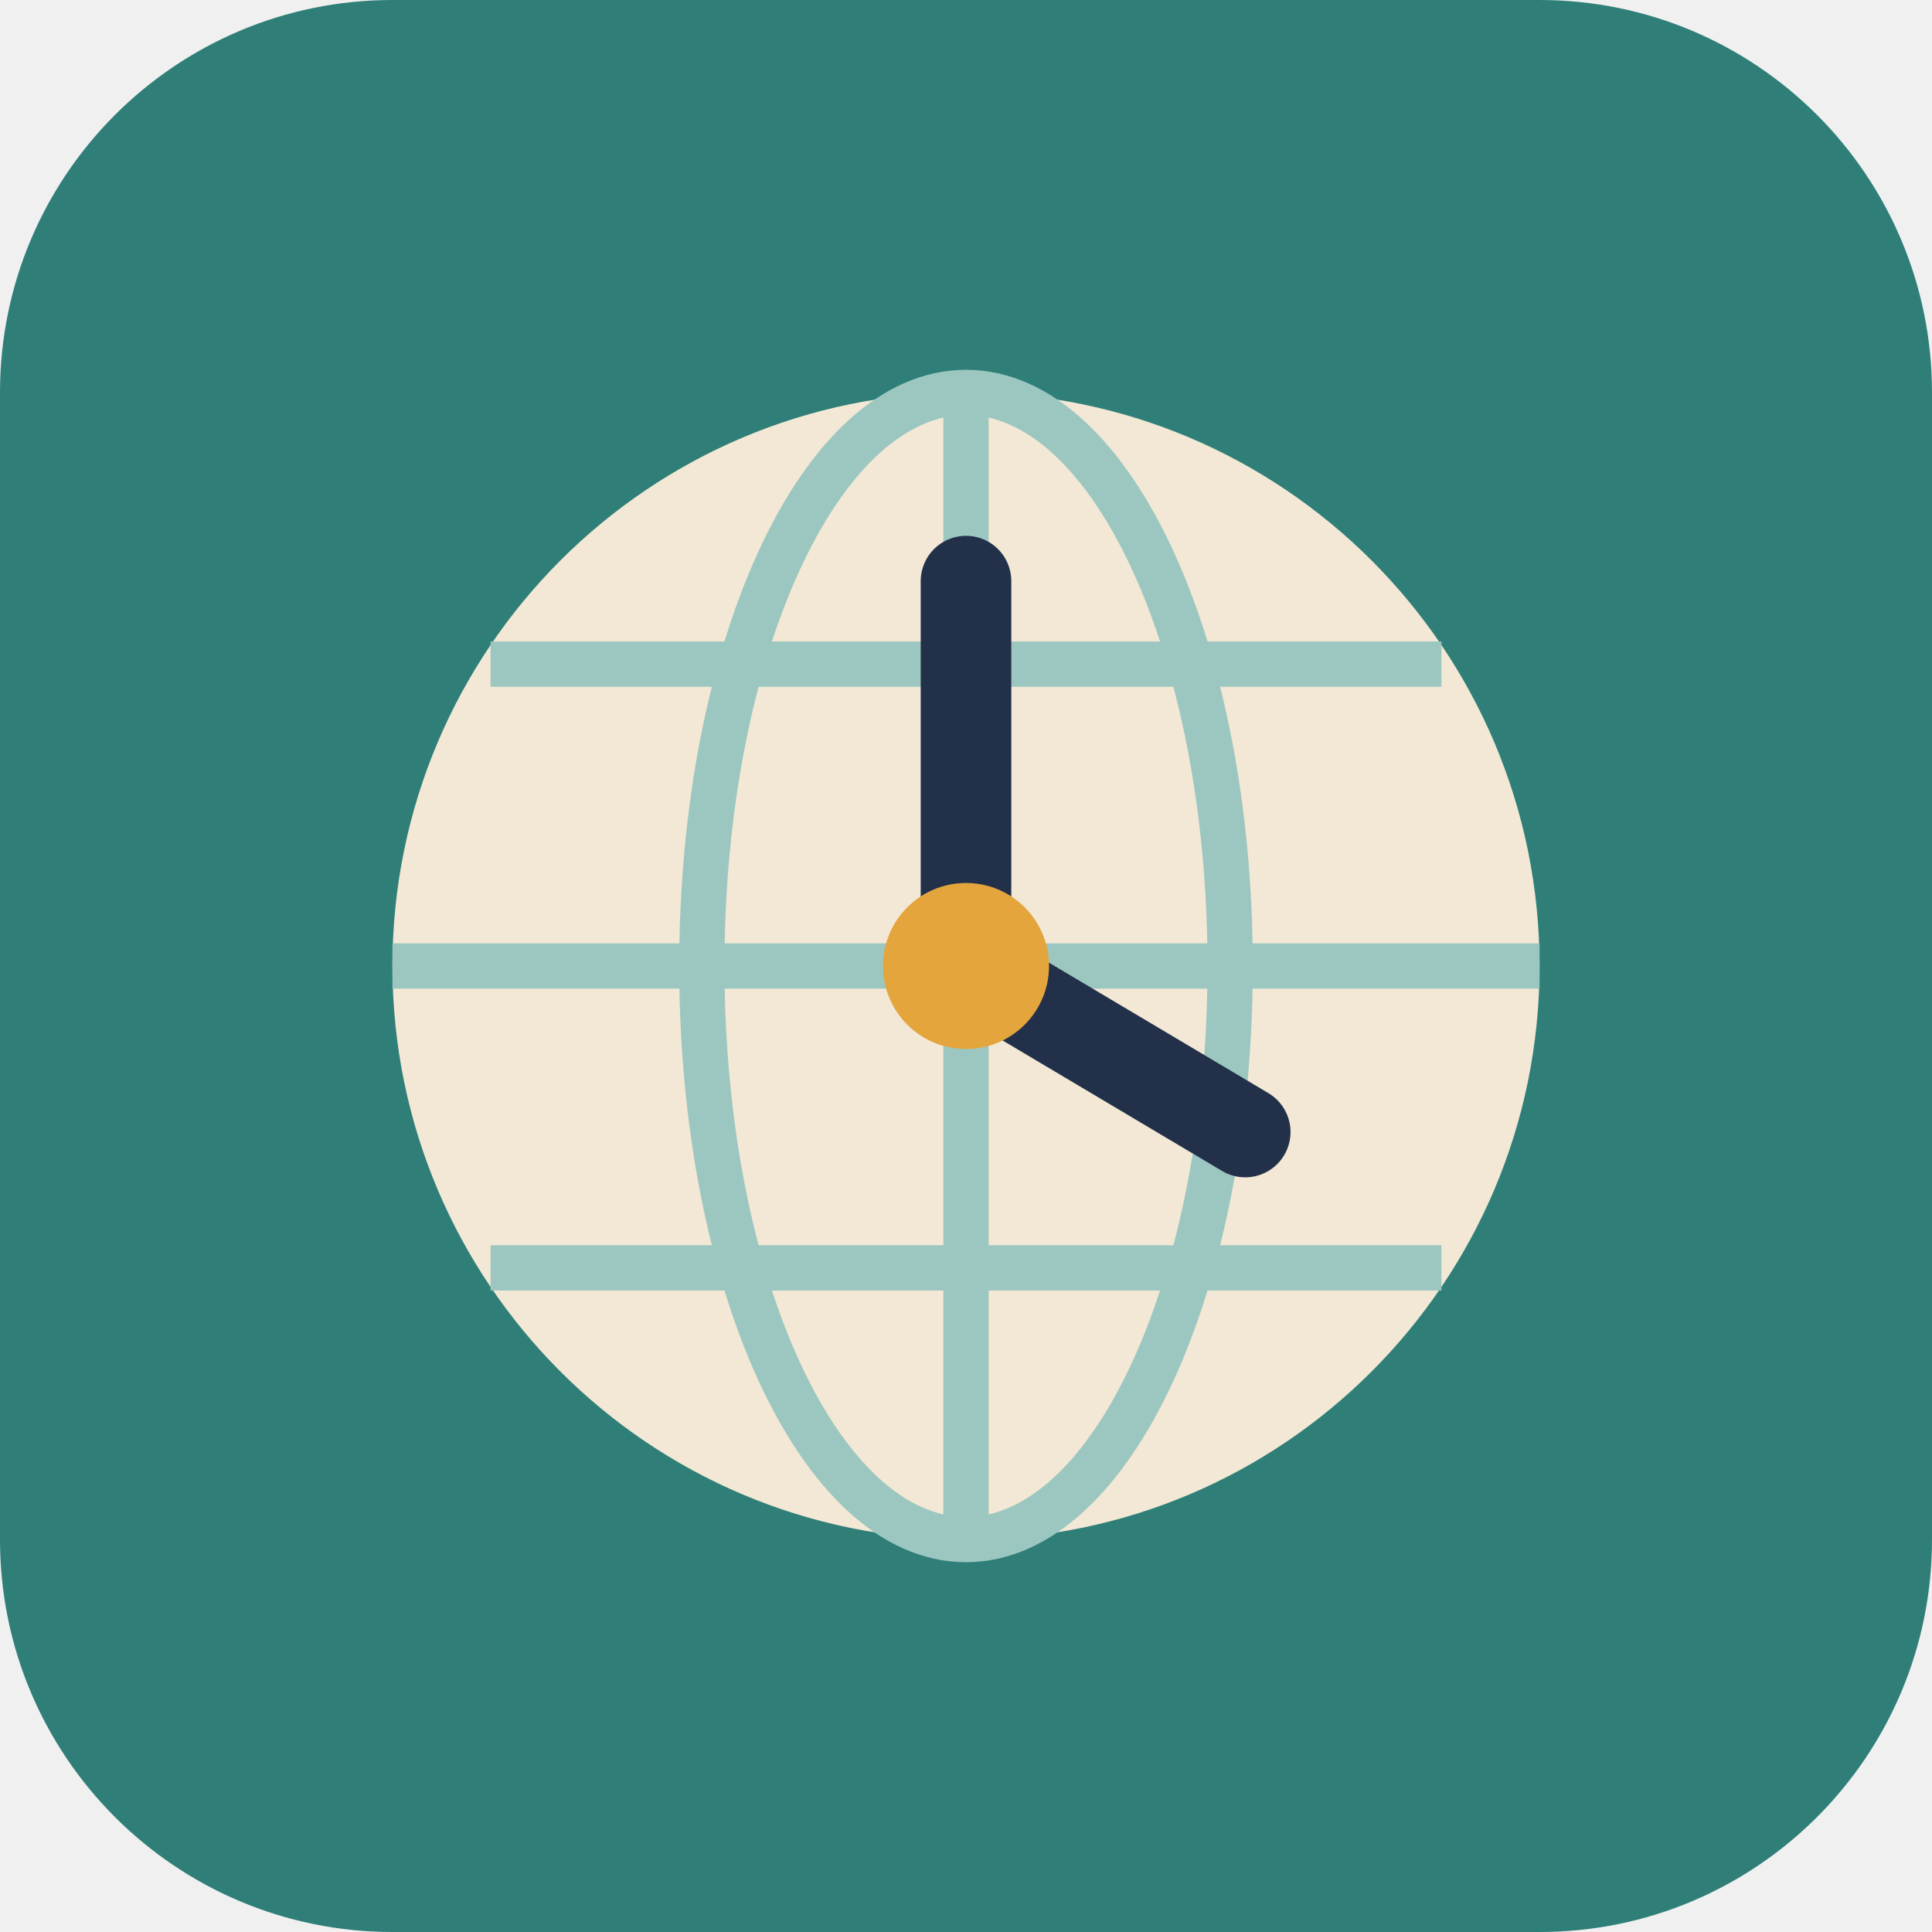
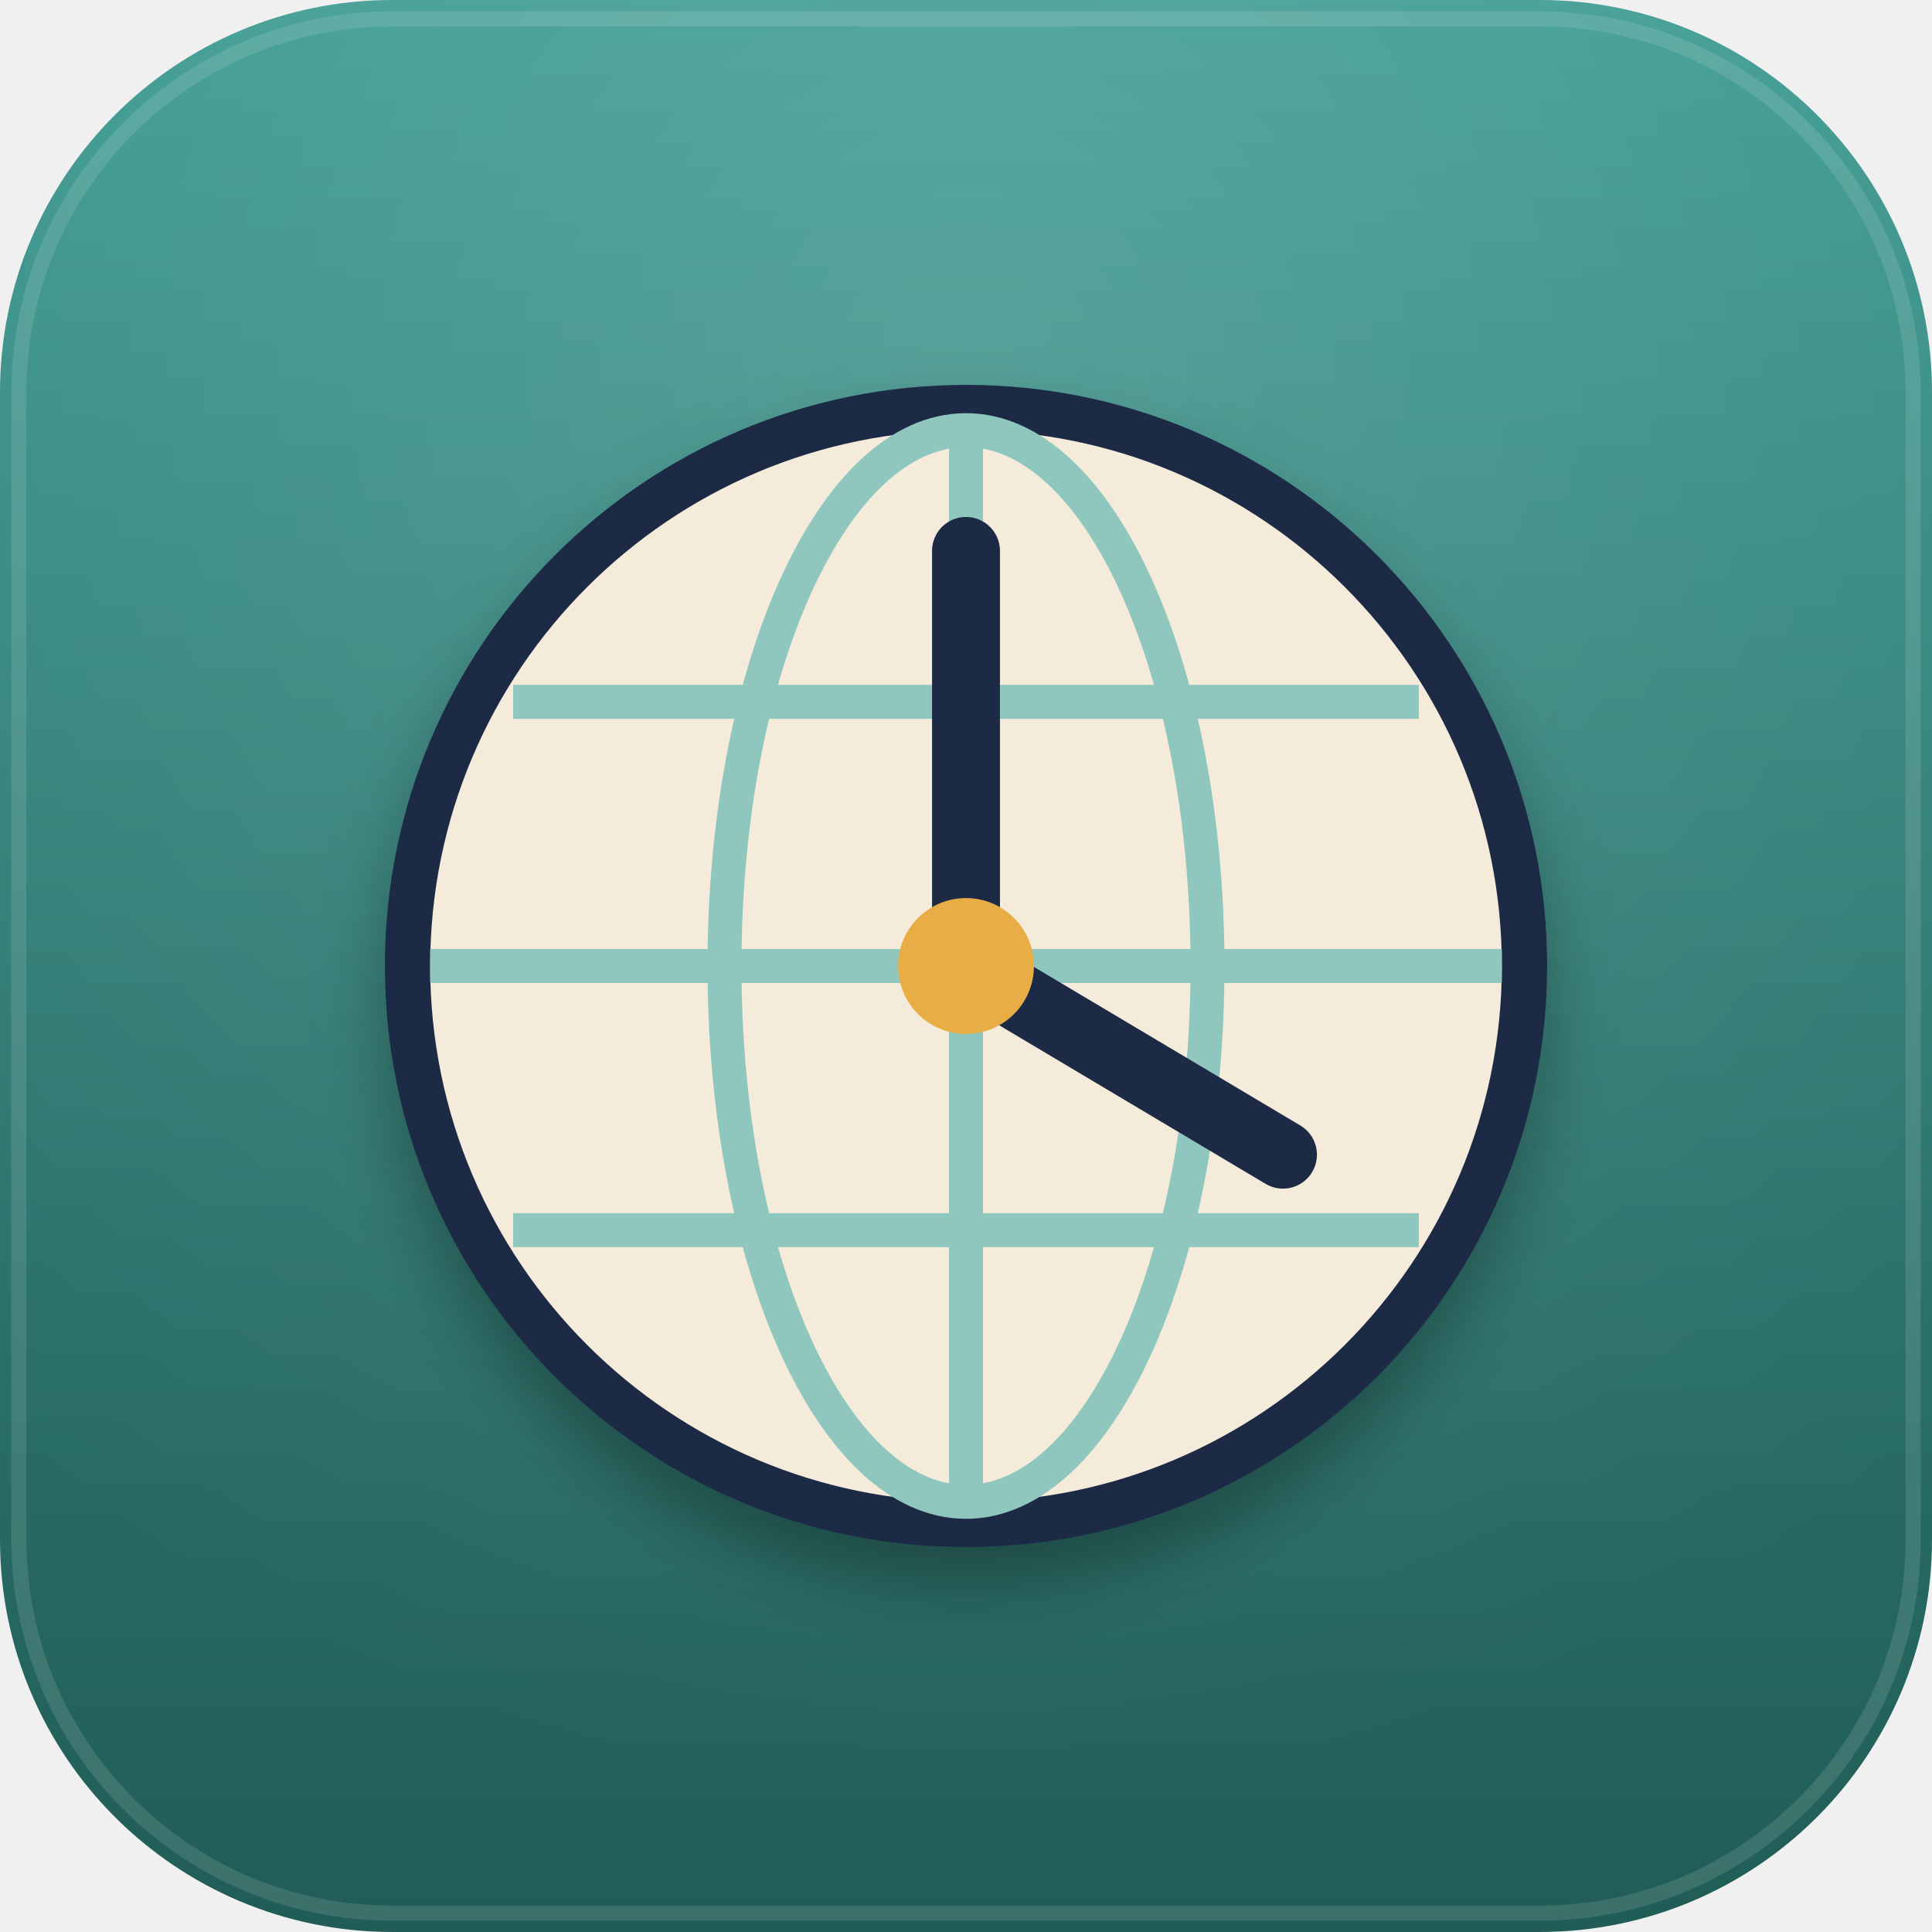
<svg xmlns="http://www.w3.org/2000/svg" width="512" height="512" viewBox="0 0 512 512">
-   <rect width="512" height="512" rx="104" fill="#2F7F78" />
-   <circle cx="256" cy="256" r="152" fill="#F2E8D5" />
-   <g fill="none" stroke="#9CC7C0" stroke-width="12">
-     <ellipse cx="256" cy="256" rx="70" ry="152" />
-     <path d="M104 256 H408" />
-     <path d="M256 104 V408" />
-     <path d="M130 176 H382" />
-     <path d="M130 336 H382" />
+   <defs>
+     <linearGradient id="bg" x1="0" y1="0" x2="0" y2="1">
+       <stop offset="0" stop-color="#3A9A90" />
+       <stop offset="1" stop-color="#215C56" />
+     </linearGradient>
+     <radialGradient id="sheen" cx=".5" cy=".18" r=".75">
+       <stop offset="0" stop-color="#fff" stop-opacity=".16" />
+       <stop offset="1" stop-color="#fff" stop-opacity="0" />
+     </radialGradient>
+     <radialGradient id="halo">
+       <stop offset="0" stop-color="#F7CD6E" stop-opacity=".45" />
+       <stop offset="1" stop-color="#F7CD6E" stop-opacity="0" />
+     </radialGradient>
+     <filter id="drop" x="-20%" y="-20%" width="140%" height="140%">
+       <feDropShadow dx="0" dy="10" stdDeviation="9" flood-color="#000" flood-opacity=".32" />
+     </filter>
+   </defs>
+   <rect width="512" height="512" rx="104" fill="url(#bg)" />
+   <rect width="512" height="512" rx="104" fill="url(#sheen)" />
+   <rect x="5" y="5" width="502" height="502" rx="99" fill="none" stroke="#fff" stroke-opacity=".12" stroke-width="4" />
+   <g filter="url(#drop)">
+     <circle cx="256" cy="256" r="148" fill="#F4EBDA" stroke="#1F2B44" stroke-width="12" />
+     <g fill="none" stroke="#8FC7BF" stroke-width="9">
+       <ellipse cx="256" cy="256" rx="64" ry="142" />
+       <path d="M256 114 V398 M114 256 H398 M136 186 H376 M136 326 H376" />
+     </g>
+     <path d="M256 256 V146 M256 256 L340 306" stroke="#1F2B44" stroke-width="18" stroke-linecap="round" />
+     <circle cx="256" cy="256" r="18" fill="#E8AE45" />
  </g>
-   <path d="M256 256 V154 M256 256 L330 300" stroke="#22304A" stroke-width="24" stroke-linecap="round" fill="none" />
-   <circle cx="256" cy="256" r="22" fill="#E3A53C" />
</svg>
